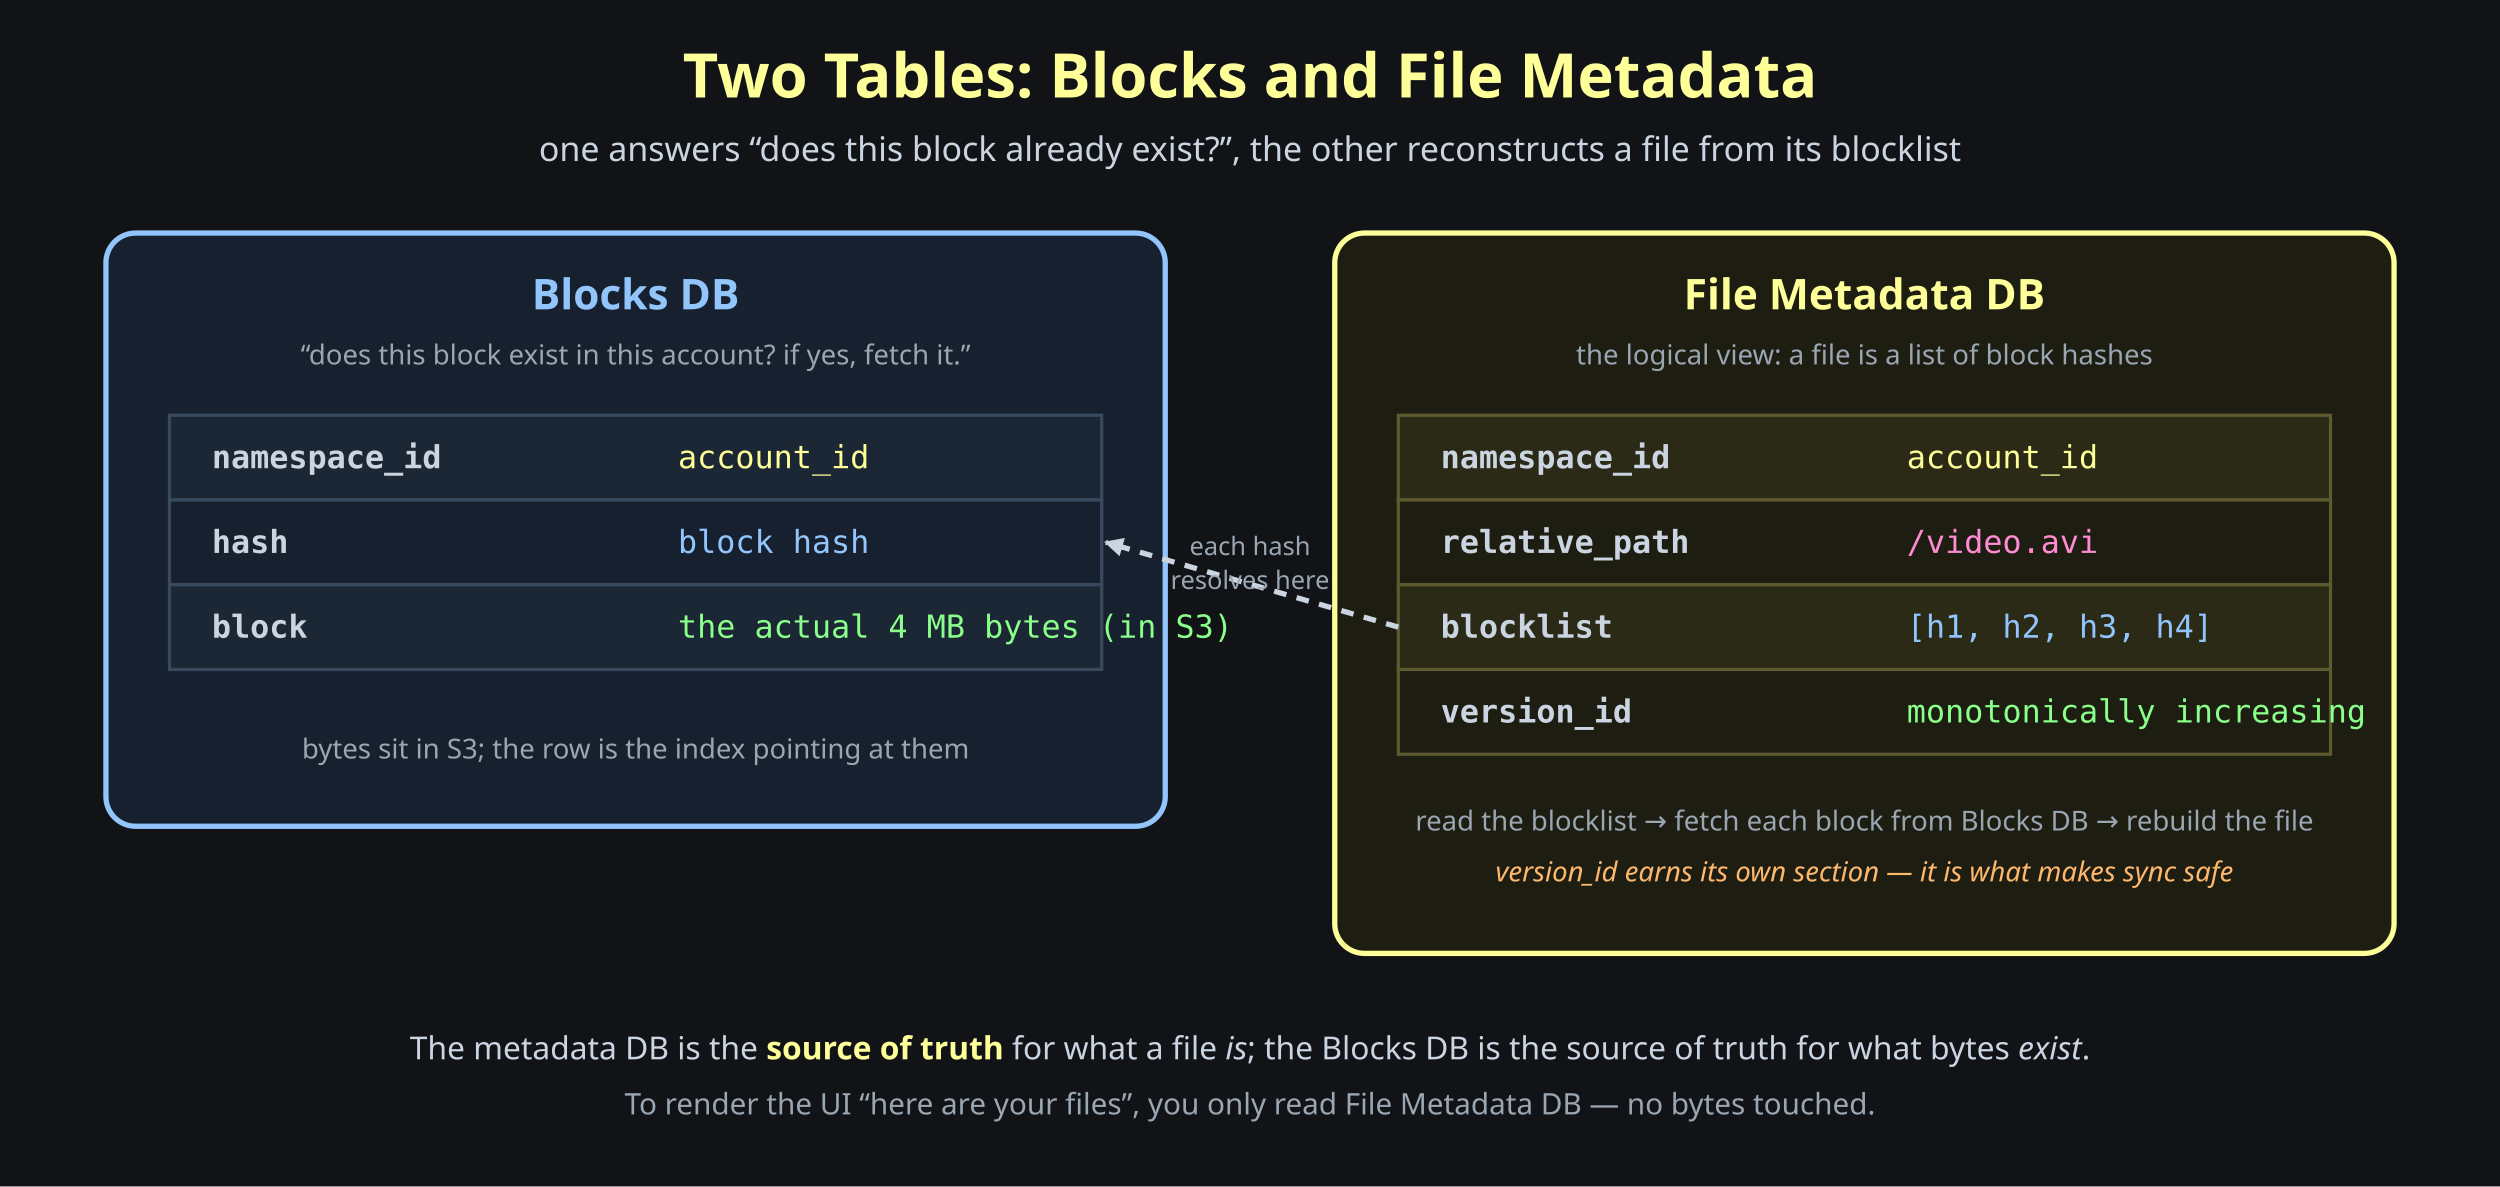
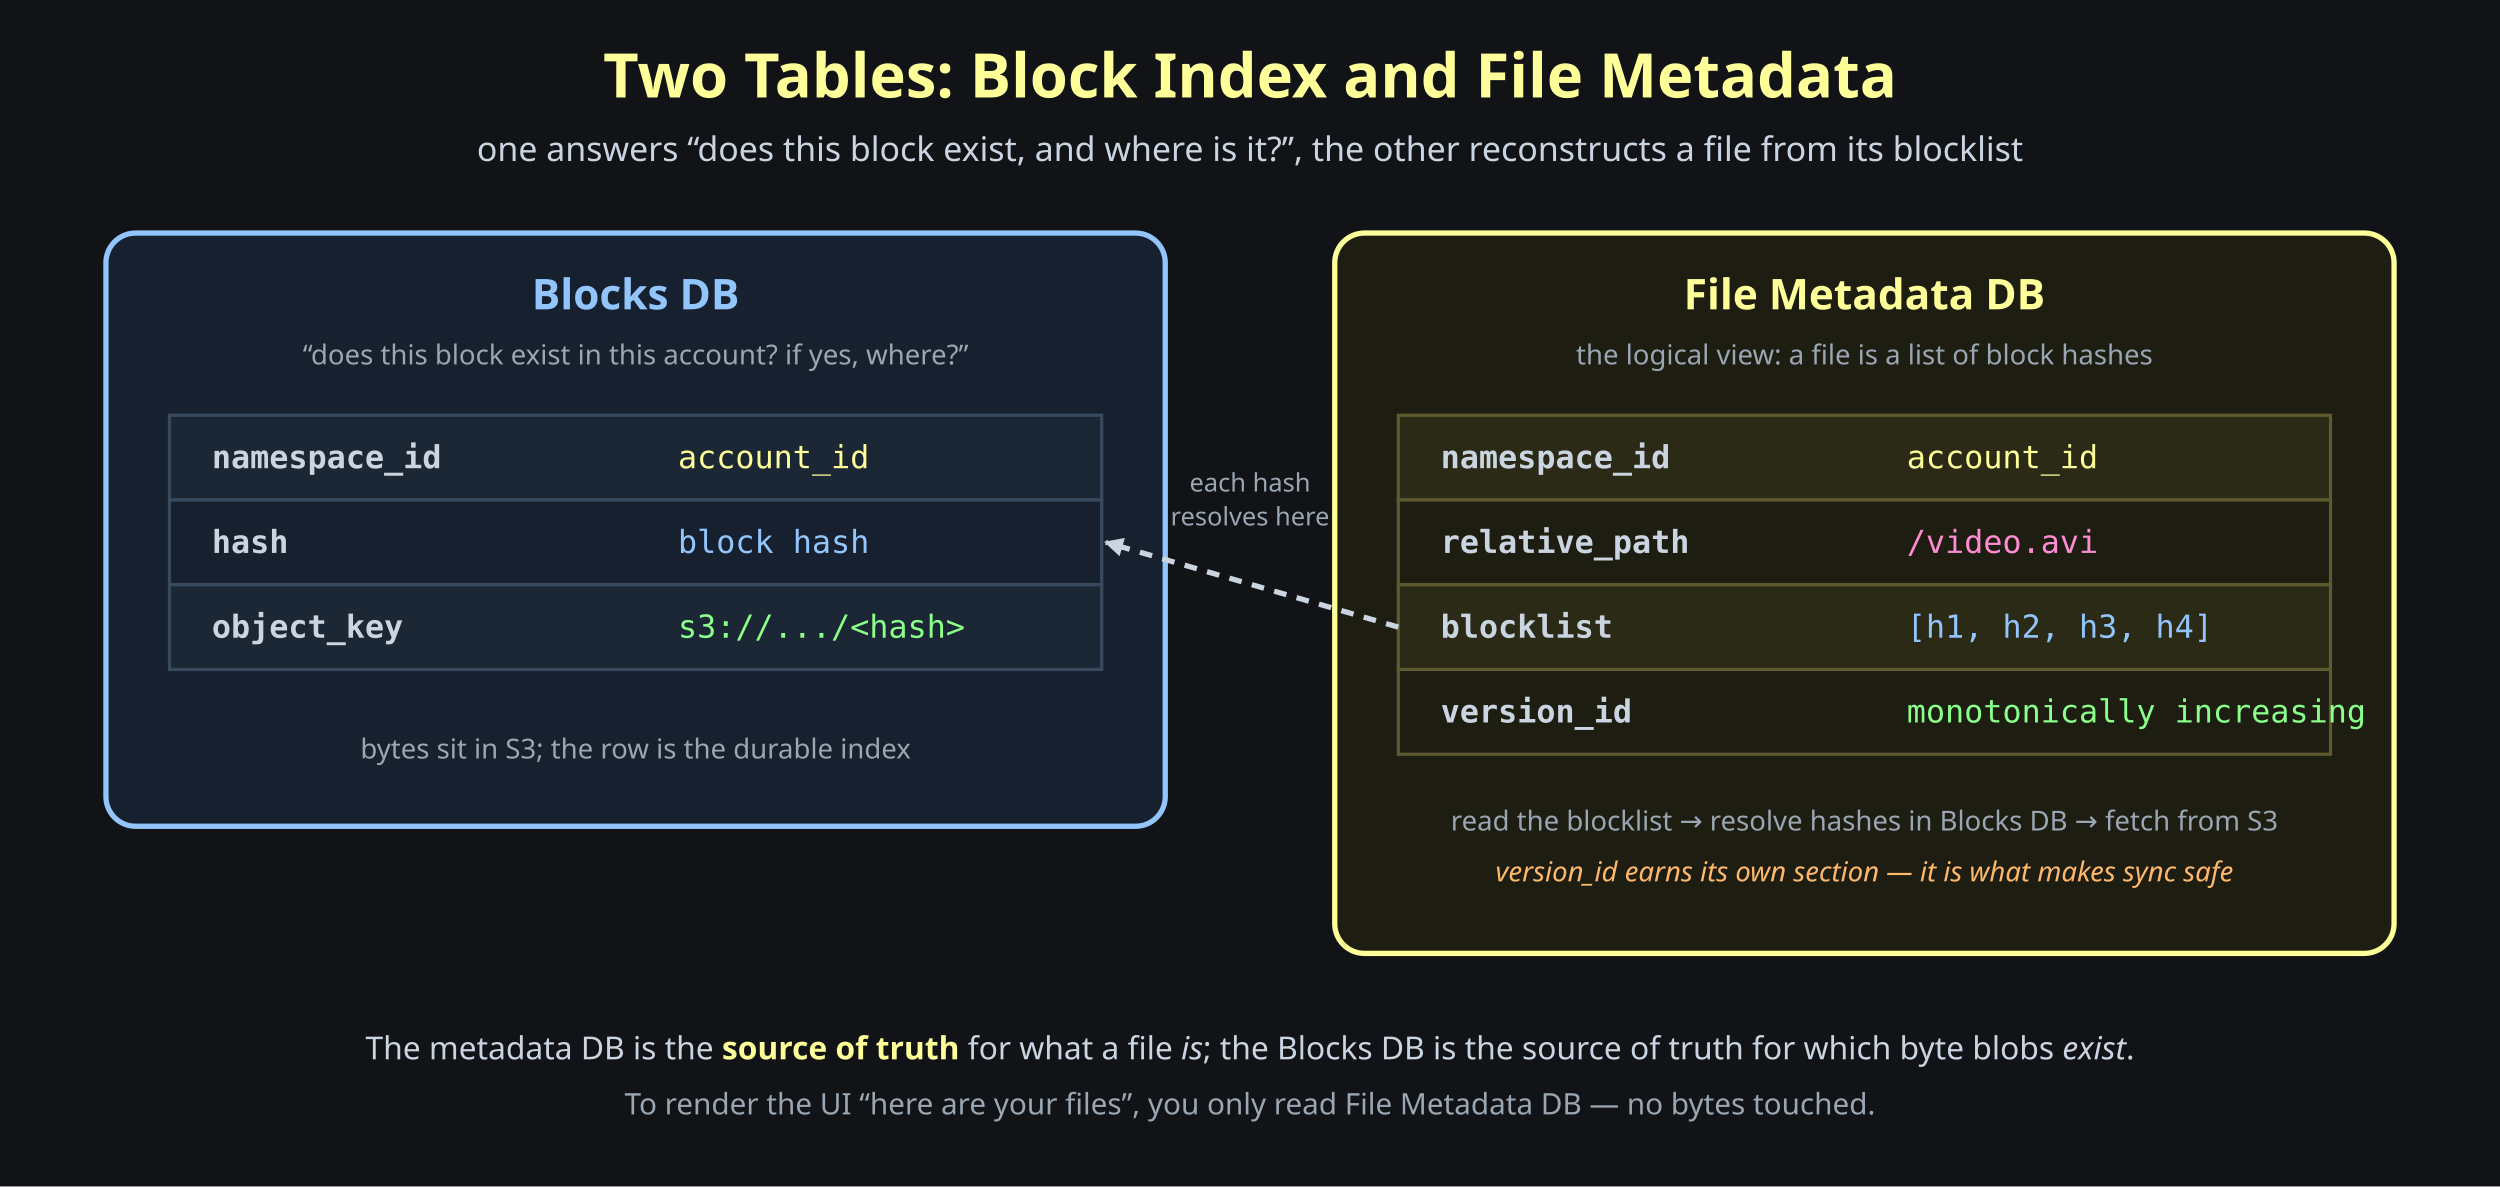
<svg xmlns="http://www.w3.org/2000/svg" width="1180" height="560" viewBox="0 0 1180 560" preserveAspectRatio="xMidYMid meet">
  <defs>
    <marker id="db-a" markerWidth="11" markerHeight="11" refX="8" refY="4.5" orient="auto" markerUnits="userSpaceOnUse">
      <path d="M0,0 L9,4.5 L0,9 Z" fill="#cbd5e1" />
    </marker>
  </defs>
  <rect x="0" y="0" width="1180" height="560" fill="#111317" />
-   <text x="590" y="46" text-anchor="middle" fill="#ffff99" font-family="sans-serif" font-size="29" font-weight="bold">Two Tables: Blocks and File Metadata</text>
-   <text x="590" y="76" text-anchor="middle" fill="#cbd5e1" font-family="sans-serif" font-size="16">one answers “does this block already exist?”, the other reconstructs a file from its blocklist</text>
+   <text x="590" y="46" text-anchor="middle" fill="#ffff99" font-family="sans-serif" font-size="29" font-weight="bold">Two Tables: Block Index and File Metadata</text>
+   <text x="590" y="76" text-anchor="middle" fill="#cbd5e1" font-family="sans-serif" font-size="16">one answers “does this block exist, and where is it?”, the other reconstructs a file from its blocklist</text>
  <rect x="50" y="110" width="500" height="280" rx="14" fill="#16202e" stroke="#93c5fd" stroke-width="2.5" />
  <text x="300" y="146" text-anchor="middle" fill="#93c5fd" font-family="sans-serif" font-size="20" font-weight="bold">Blocks DB</text>
-   <text x="300" y="172" text-anchor="middle" fill="#9aa6b2" font-family="sans-serif" font-size="13">“does this block exist in this account? if yes, fetch it.”</text>
+   <text x="300" y="172" text-anchor="middle" fill="#9aa6b2" font-family="sans-serif" font-size="13">“does this block exist in this account? if yes, where?”</text>
  <g font-family="monospace" font-size="15">
    <rect x="80" y="196" width="440" height="40" fill="#1b2735" stroke="#3a4a5e" stroke-width="1.5" />
    <text x="100" y="221" fill="#cbd5e1" font-weight="bold">namespace_id</text>
    <text x="320" y="221" fill="#ffff99">account_id</text>
    <rect x="80" y="236" width="440" height="40" fill="#16202e" stroke="#3a4a5e" stroke-width="1.5" />
    <text x="100" y="261" fill="#cbd5e1" font-weight="bold">hash</text>
    <text x="320" y="261" fill="#93c5fd">block hash</text>
    <rect x="80" y="276" width="440" height="40" fill="#1b2735" stroke="#3a4a5e" stroke-width="1.5" />
-     <text x="100" y="301" fill="#cbd5e1" font-weight="bold">block</text>
-     <text x="320" y="301" fill="#8aff8a">the actual 4 MB bytes (in S3)</text>
+     <text x="100" y="301" fill="#cbd5e1" font-weight="bold">object_key</text>
+     <text x="320" y="301" fill="#8aff8a">s3://.../&lt;hash&gt;</text>
  </g>
-   <text x="300" y="358" text-anchor="middle" fill="#9aa6b2" font-family="sans-serif" font-size="13">bytes sit in S3; the row is the index pointing at them</text>
+   <text x="300" y="358" text-anchor="middle" fill="#9aa6b2" font-family="sans-serif" font-size="13">bytes sit in S3; the row is the durable index</text>
  <rect x="630" y="110" width="500" height="340" rx="14" fill="#1d1d12" stroke="#ffff99" stroke-width="2.5" />
  <text x="880" y="146" text-anchor="middle" fill="#ffff99" font-family="sans-serif" font-size="20" font-weight="bold">File Metadata DB</text>
  <text x="880" y="172" text-anchor="middle" fill="#9aa6b2" font-family="sans-serif" font-size="13">the logical view: a file is a list of block hashes</text>
  <g font-family="monospace" font-size="15">
    <rect x="660" y="196" width="440" height="40" fill="#2a2a16" stroke="#5e5a2f" stroke-width="1.5" />
    <text x="680" y="221" fill="#cbd5e1" font-weight="bold">namespace_id</text>
    <text x="900" y="221" fill="#ffff99">account_id</text>
    <rect x="660" y="236" width="440" height="40" fill="#1d1d12" stroke="#5e5a2f" stroke-width="1.5" />
    <text x="680" y="261" fill="#cbd5e1" font-weight="bold">relative_path</text>
    <text x="900" y="261" fill="#ff8bd2">/video.avi</text>
    <rect x="660" y="276" width="440" height="40" fill="#2a2a16" stroke="#5e5a2f" stroke-width="1.5" />
    <text x="680" y="301" fill="#cbd5e1" font-weight="bold">blocklist</text>
    <text x="900" y="301" fill="#93c5fd">[h1, h2, h3, h4]</text>
    <rect x="660" y="316" width="440" height="40" fill="#1d1d12" stroke="#5e5a2f" stroke-width="1.5" />
    <text x="680" y="341" fill="#cbd5e1" font-weight="bold">version_id</text>
    <text x="900" y="341" fill="#8aff8a">monotonically increasing</text>
  </g>
-   <text x="880" y="392" text-anchor="middle" fill="#9aa6b2" font-family="sans-serif" font-size="13">read the blocklist → fetch each block from Blocks DB → rebuild the file</text>
+   <text x="880" y="392" text-anchor="middle" fill="#9aa6b2" font-family="sans-serif" font-size="13">read the blocklist → resolve hashes in Blocks DB → fetch from S3</text>
  <text x="880" y="416" text-anchor="middle" fill="#ffb86b" font-family="sans-serif" font-size="13" font-style="italic">version_id earns its own section — it is what makes sync safe</text>
  <line x1="660" y1="296" x2="522" y2="256" stroke="#cbd5e1" stroke-width="2.5" stroke-dasharray="6 5" marker-end="url(#db-a)" />
-   <text x="590" y="262" text-anchor="middle" fill="#9aa6b2" font-family="sans-serif" font-size="12">each hash</text>
-   <text x="590" y="278" text-anchor="middle" fill="#9aa6b2" font-family="sans-serif" font-size="12">resolves here</text>
-   <text x="590" y="500" text-anchor="middle" fill="#cbd5e1" font-family="sans-serif" font-size="15">The metadata DB is the <tspan fill="#ffff99" font-weight="bold">source of truth</tspan> for what a file <tspan font-style="italic">is</tspan>; the Blocks DB is the source of truth for what bytes <tspan font-style="italic">exist</tspan>.</text>
+   <text x="590" y="232" text-anchor="middle" fill="#9aa6b2" font-family="sans-serif" font-size="12">each hash</text>
+   <text x="590" y="248" text-anchor="middle" fill="#9aa6b2" font-family="sans-serif" font-size="12">resolves here</text>
+   <text x="590" y="500" text-anchor="middle" fill="#cbd5e1" font-family="sans-serif" font-size="15">The metadata DB is the <tspan fill="#ffff99" font-weight="bold">source of truth</tspan> for what a file <tspan font-style="italic">is</tspan>; the Blocks DB is the source of truth for which byte blobs <tspan font-style="italic">exist</tspan>.</text>
  <text x="590" y="526" text-anchor="middle" fill="#9aa6b2" font-family="sans-serif" font-size="14">To render the UI “here are your files”, you only read File Metadata DB — no bytes touched.</text>
</svg>
